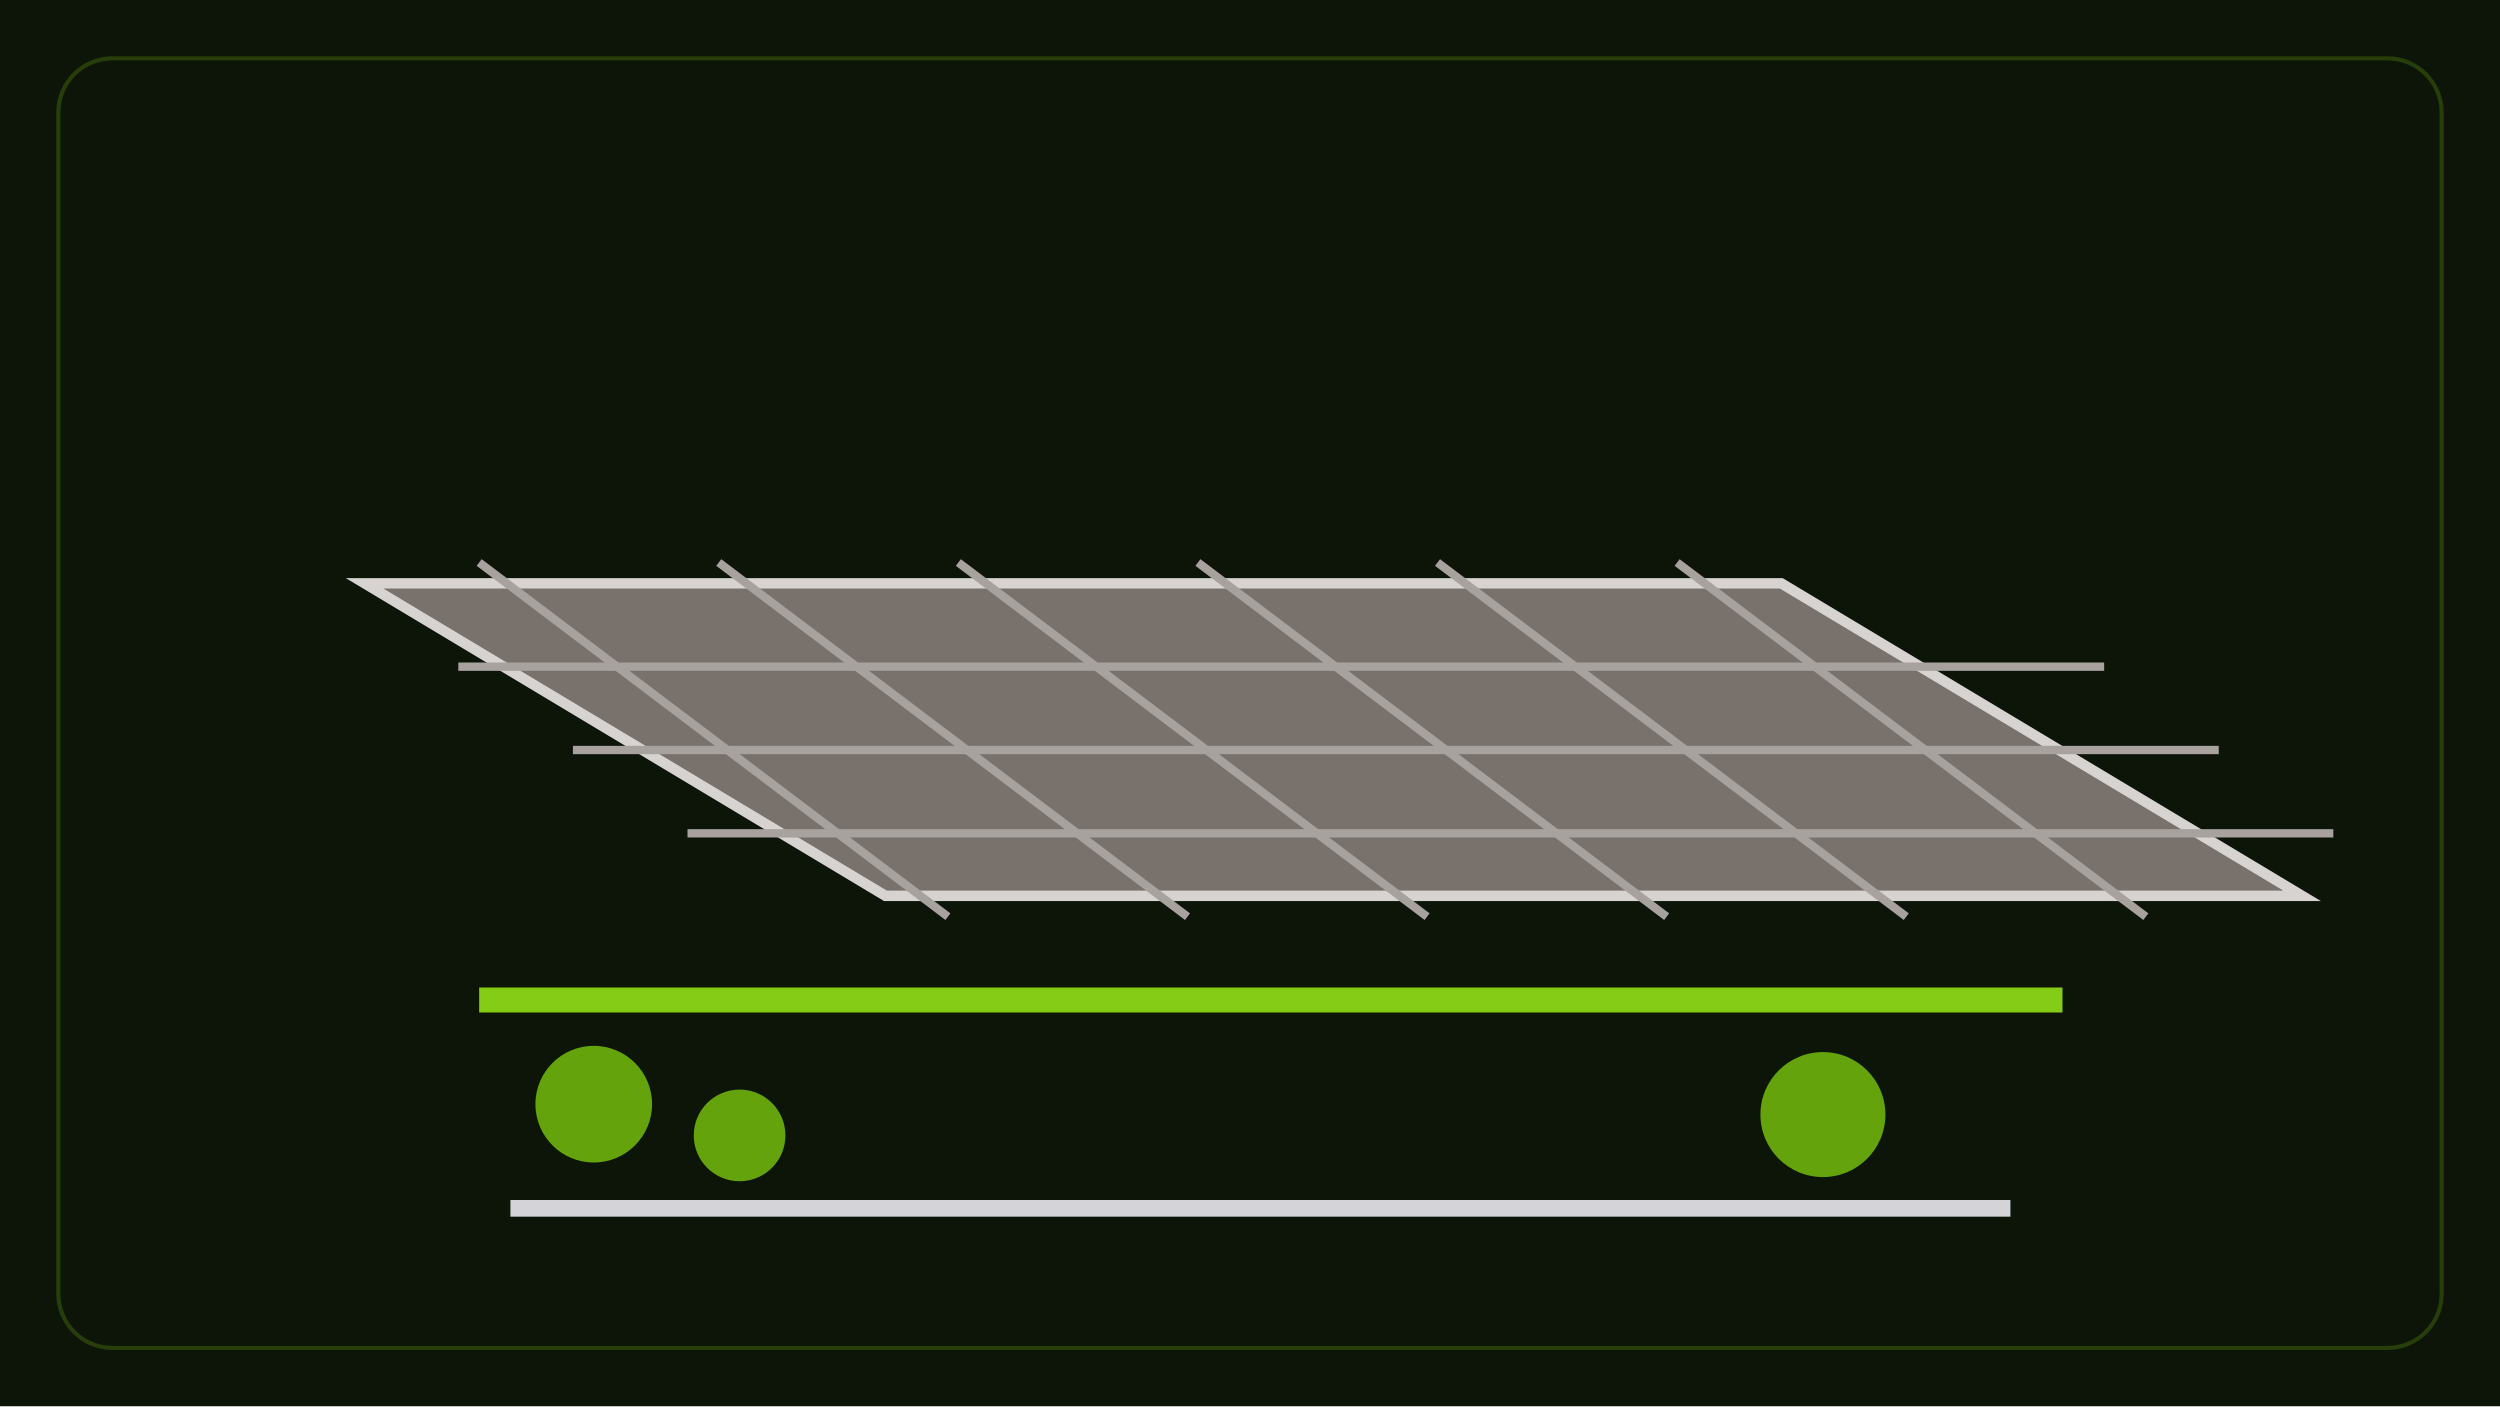
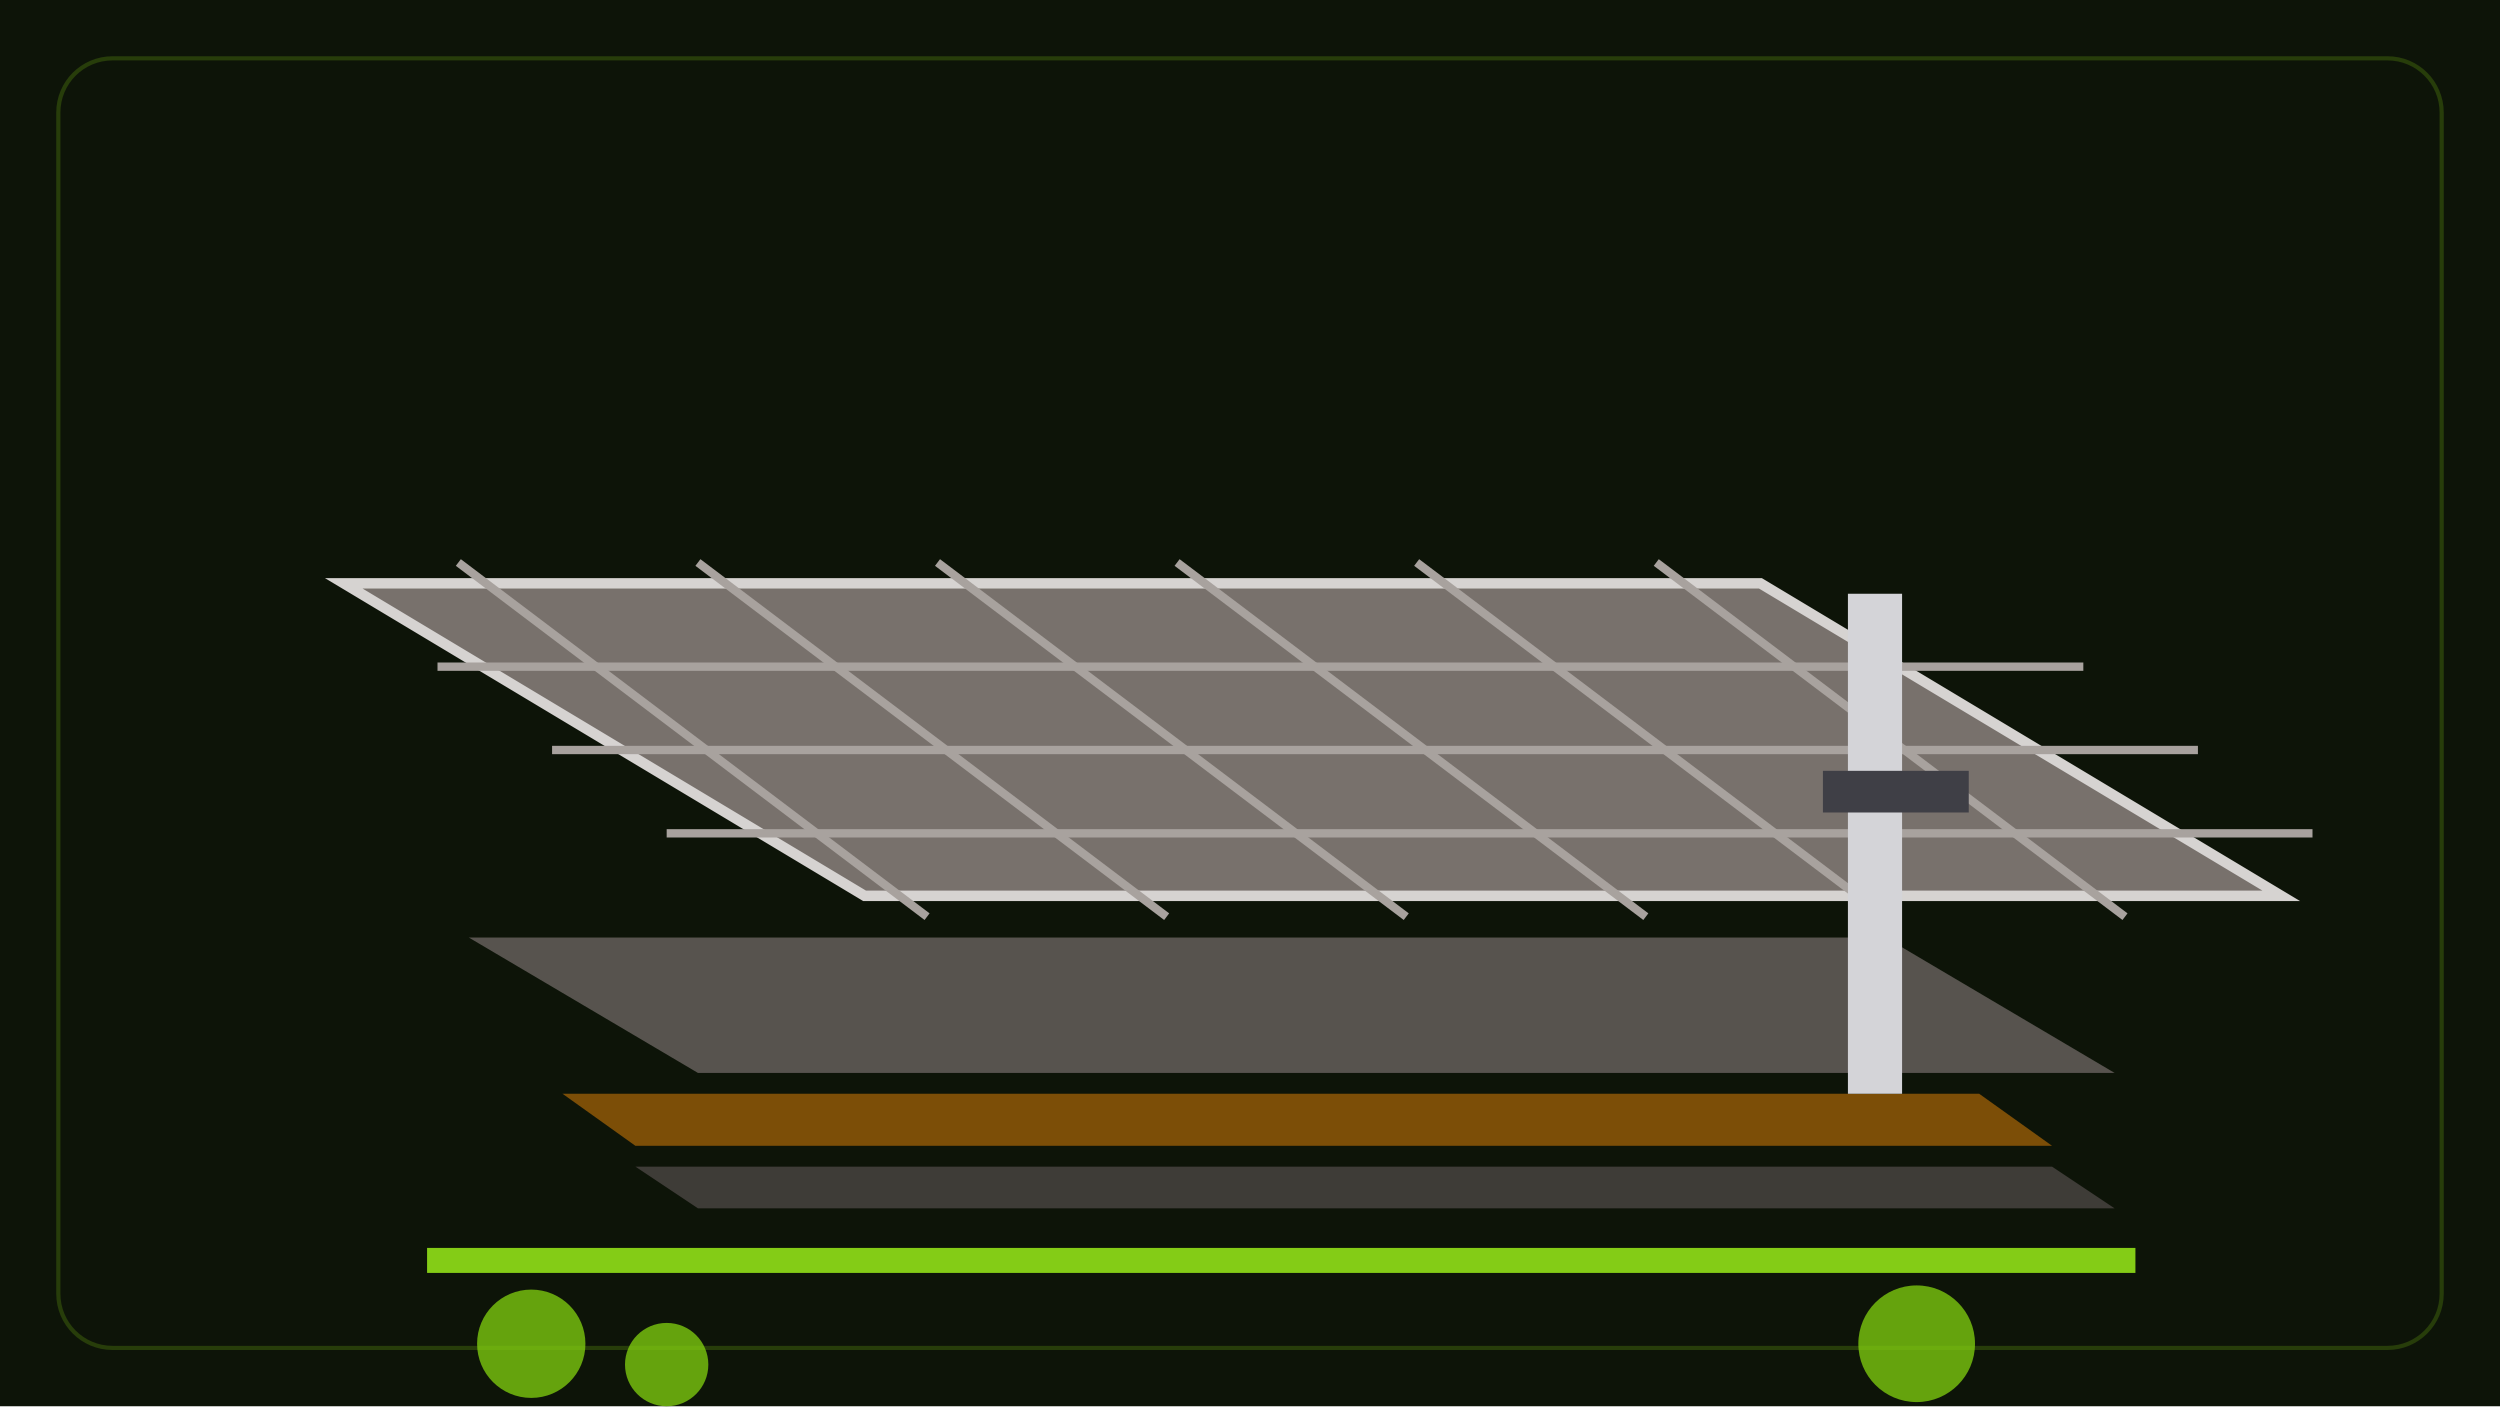
<svg xmlns="http://www.w3.org/2000/svg" viewBox="0 0 1200 675">
  <rect width="1200" height="675" fill="#0d1408" />
-   <g transform="translate(95 115)">
-     <polygon points="80,165 760,165 1010,315 330,315" fill="#78716c" stroke="#d6d3d1" stroke-width="5" />
+   <g transform="translate(85 100)">
+     <polygon points="80,180 760,180 1010,330 330,330" fill="#78716c" stroke="#d6d3d1" stroke-width="5" />
    <g stroke="#a8a29e" stroke-width="4">
-       <path d="M135 155l225 170M250 155l225 170M365 155l225 170M480 155l225 170M595 155l225 170M710 155l225 170" />
-       <path d="M125 205h790M180 245h790M235 285h790" />
+       <path d="M135 170l225 170M250 170l225 170M365 170l225 170M480 170l225 170M595 170l225 170M710 170l225 170" />
+       <path d="M125 220h790M180 260h790M235 300h790" />
    </g>
-     <path d="M135 365h760" stroke="#84cc16" stroke-width="12" />
+     <polygon points="140,350 820,350 930,415 250,415" fill="#57534e" />
+     <polygon points="185,425 865,425 900,450 220,450" fill="#a16207" opacity=".75" />
+     <polygon points="220,460 900,460 930,480 250,480" fill="#44403c" opacity=".9" />
+     <path d="M815 185v240" stroke="#d4d4d8" stroke-width="26" />
+     <path d="M790 280h70" stroke="#3f3f46" stroke-width="20" />
+     <path d="M120 505h820" stroke="#84cc16" stroke-width="12" />
    <g fill="#65a30d">
-       <circle cx="190" cy="415" r="28" />
-       <circle cx="260" cy="430" r="22" />
-       <circle cx="780" cy="420" r="30" />
+       <circle cx="170" cy="545" r="26" />
+       <circle cx="235" cy="555" r="20" />
+       <circle cx="835" cy="545" r="28" />
    </g>
-     <path d="M150 465h720" stroke="#d4d4d8" stroke-width="8" />
  </g>
  <rect x="28" y="28" width="1144" height="619" rx="26" fill="none" stroke="#84cc16" stroke-opacity=".22" stroke-width="2" />
</svg>
